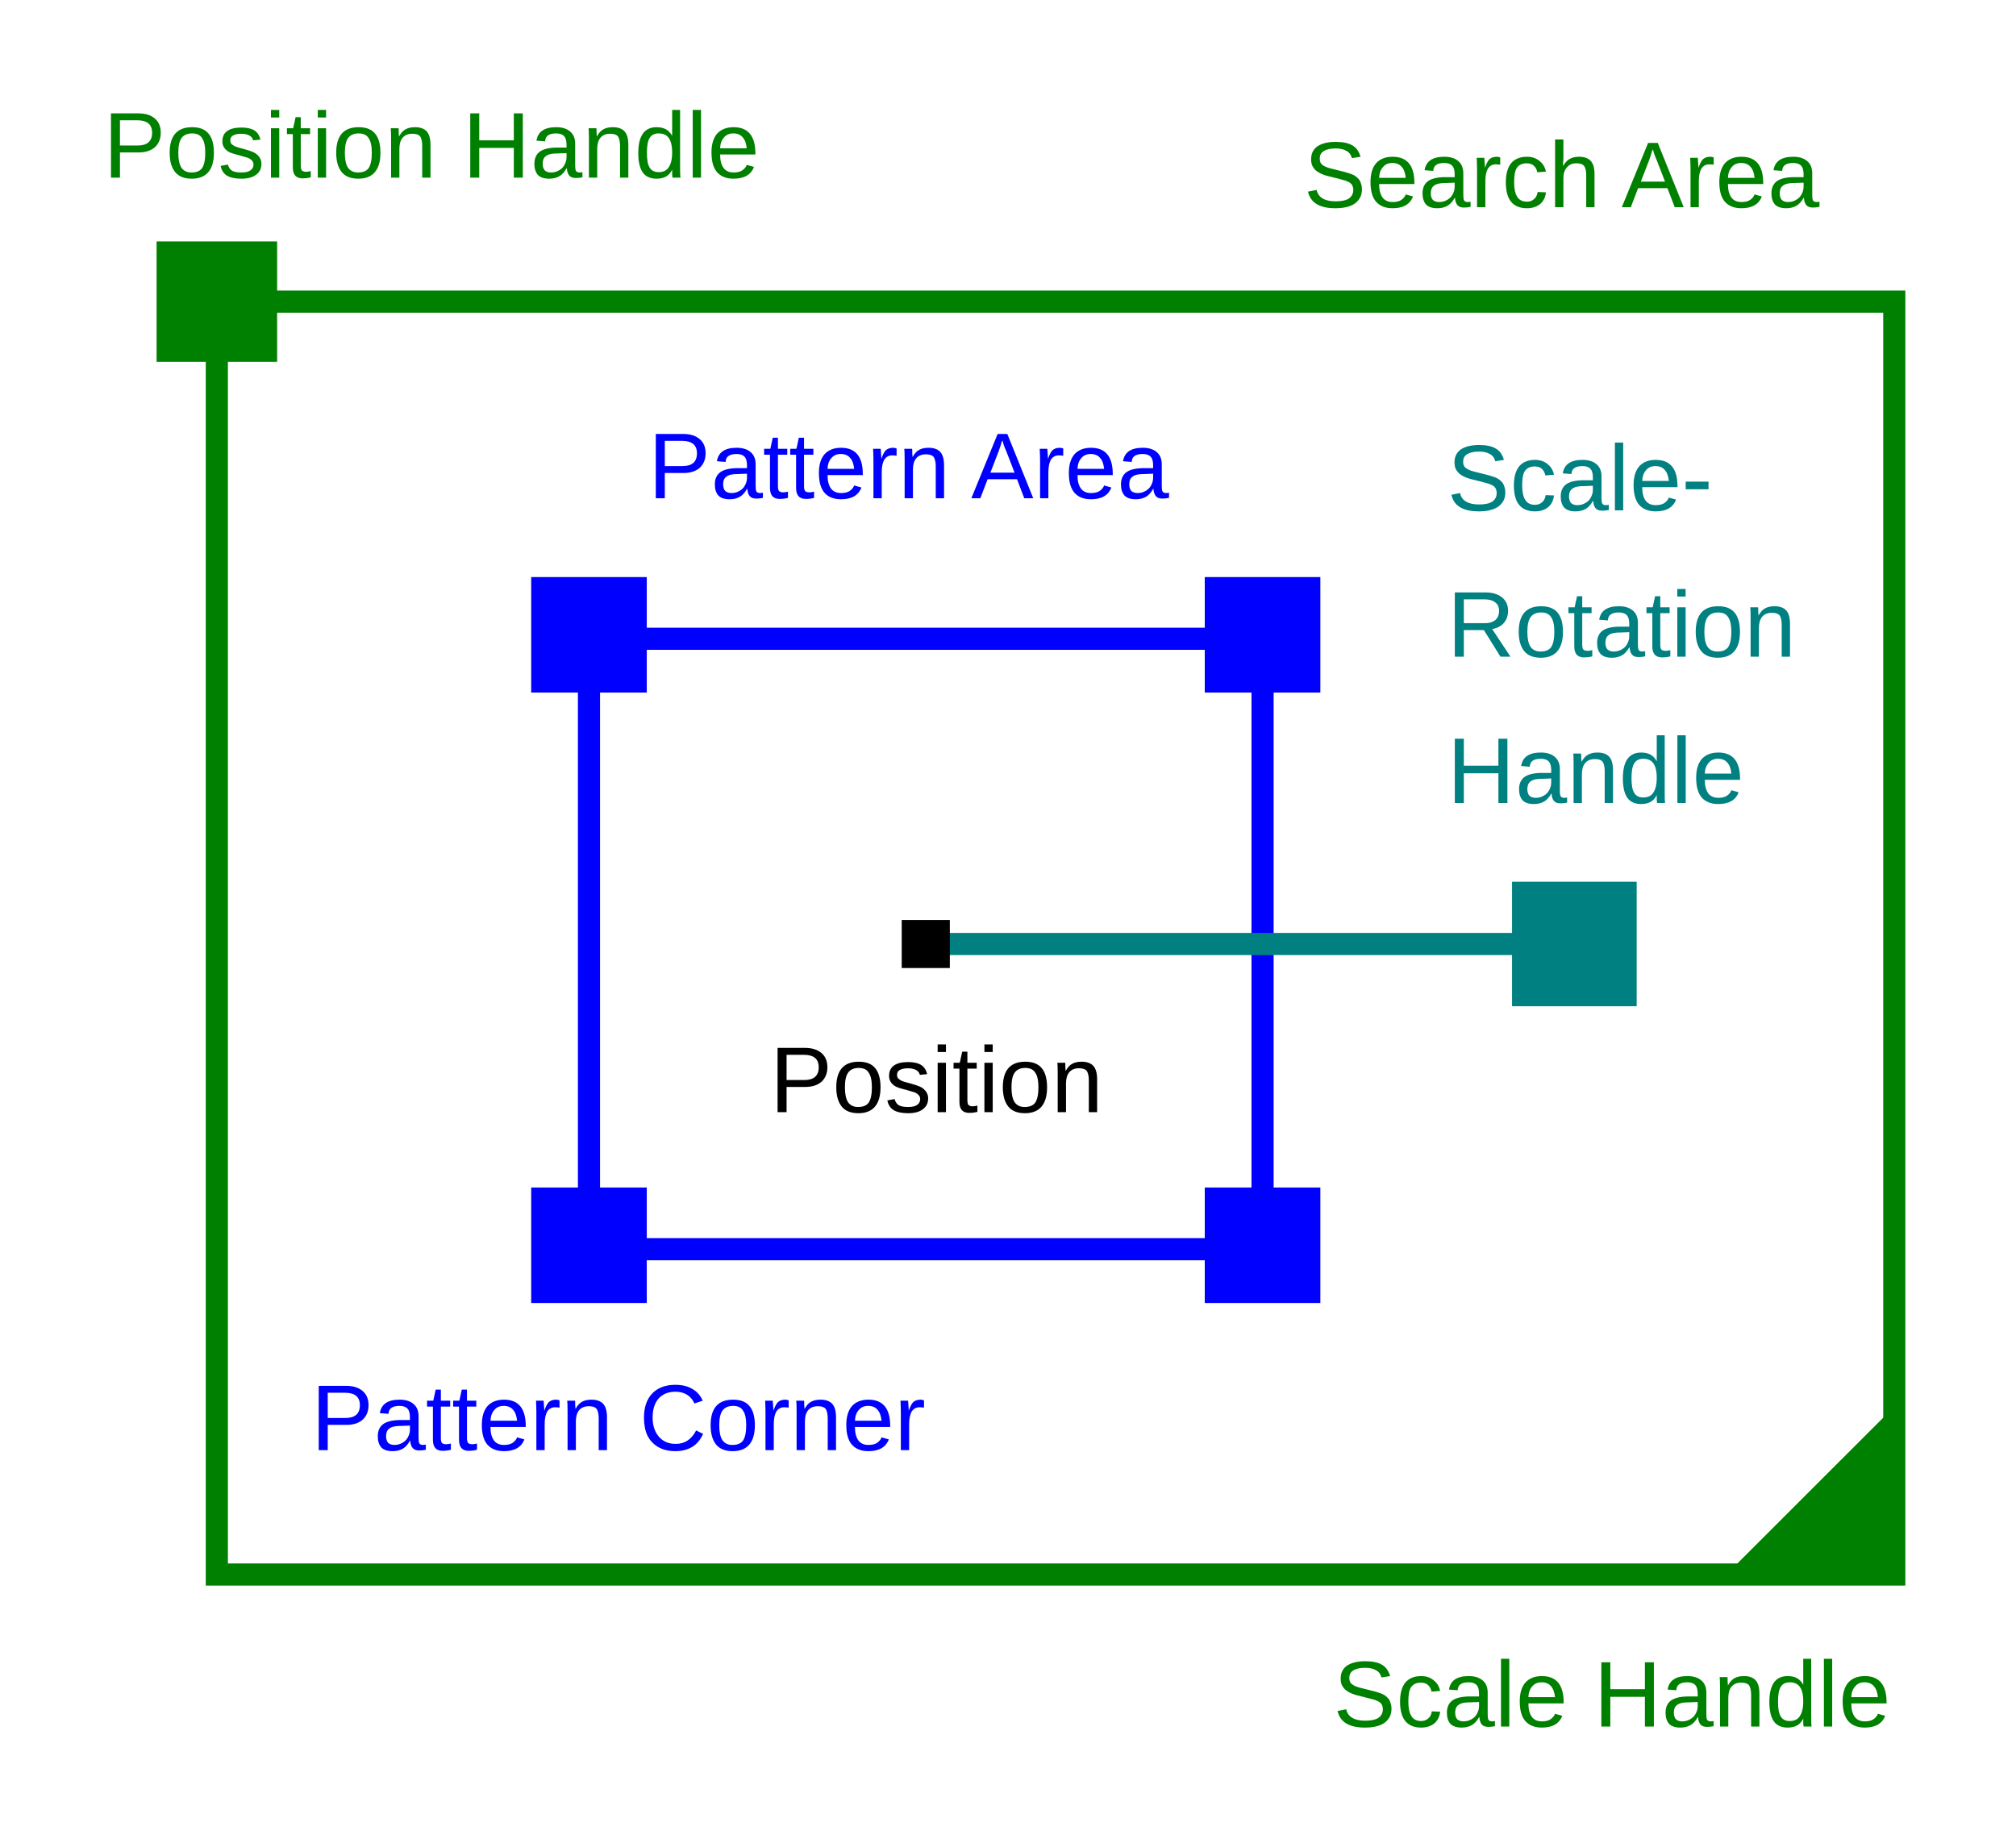
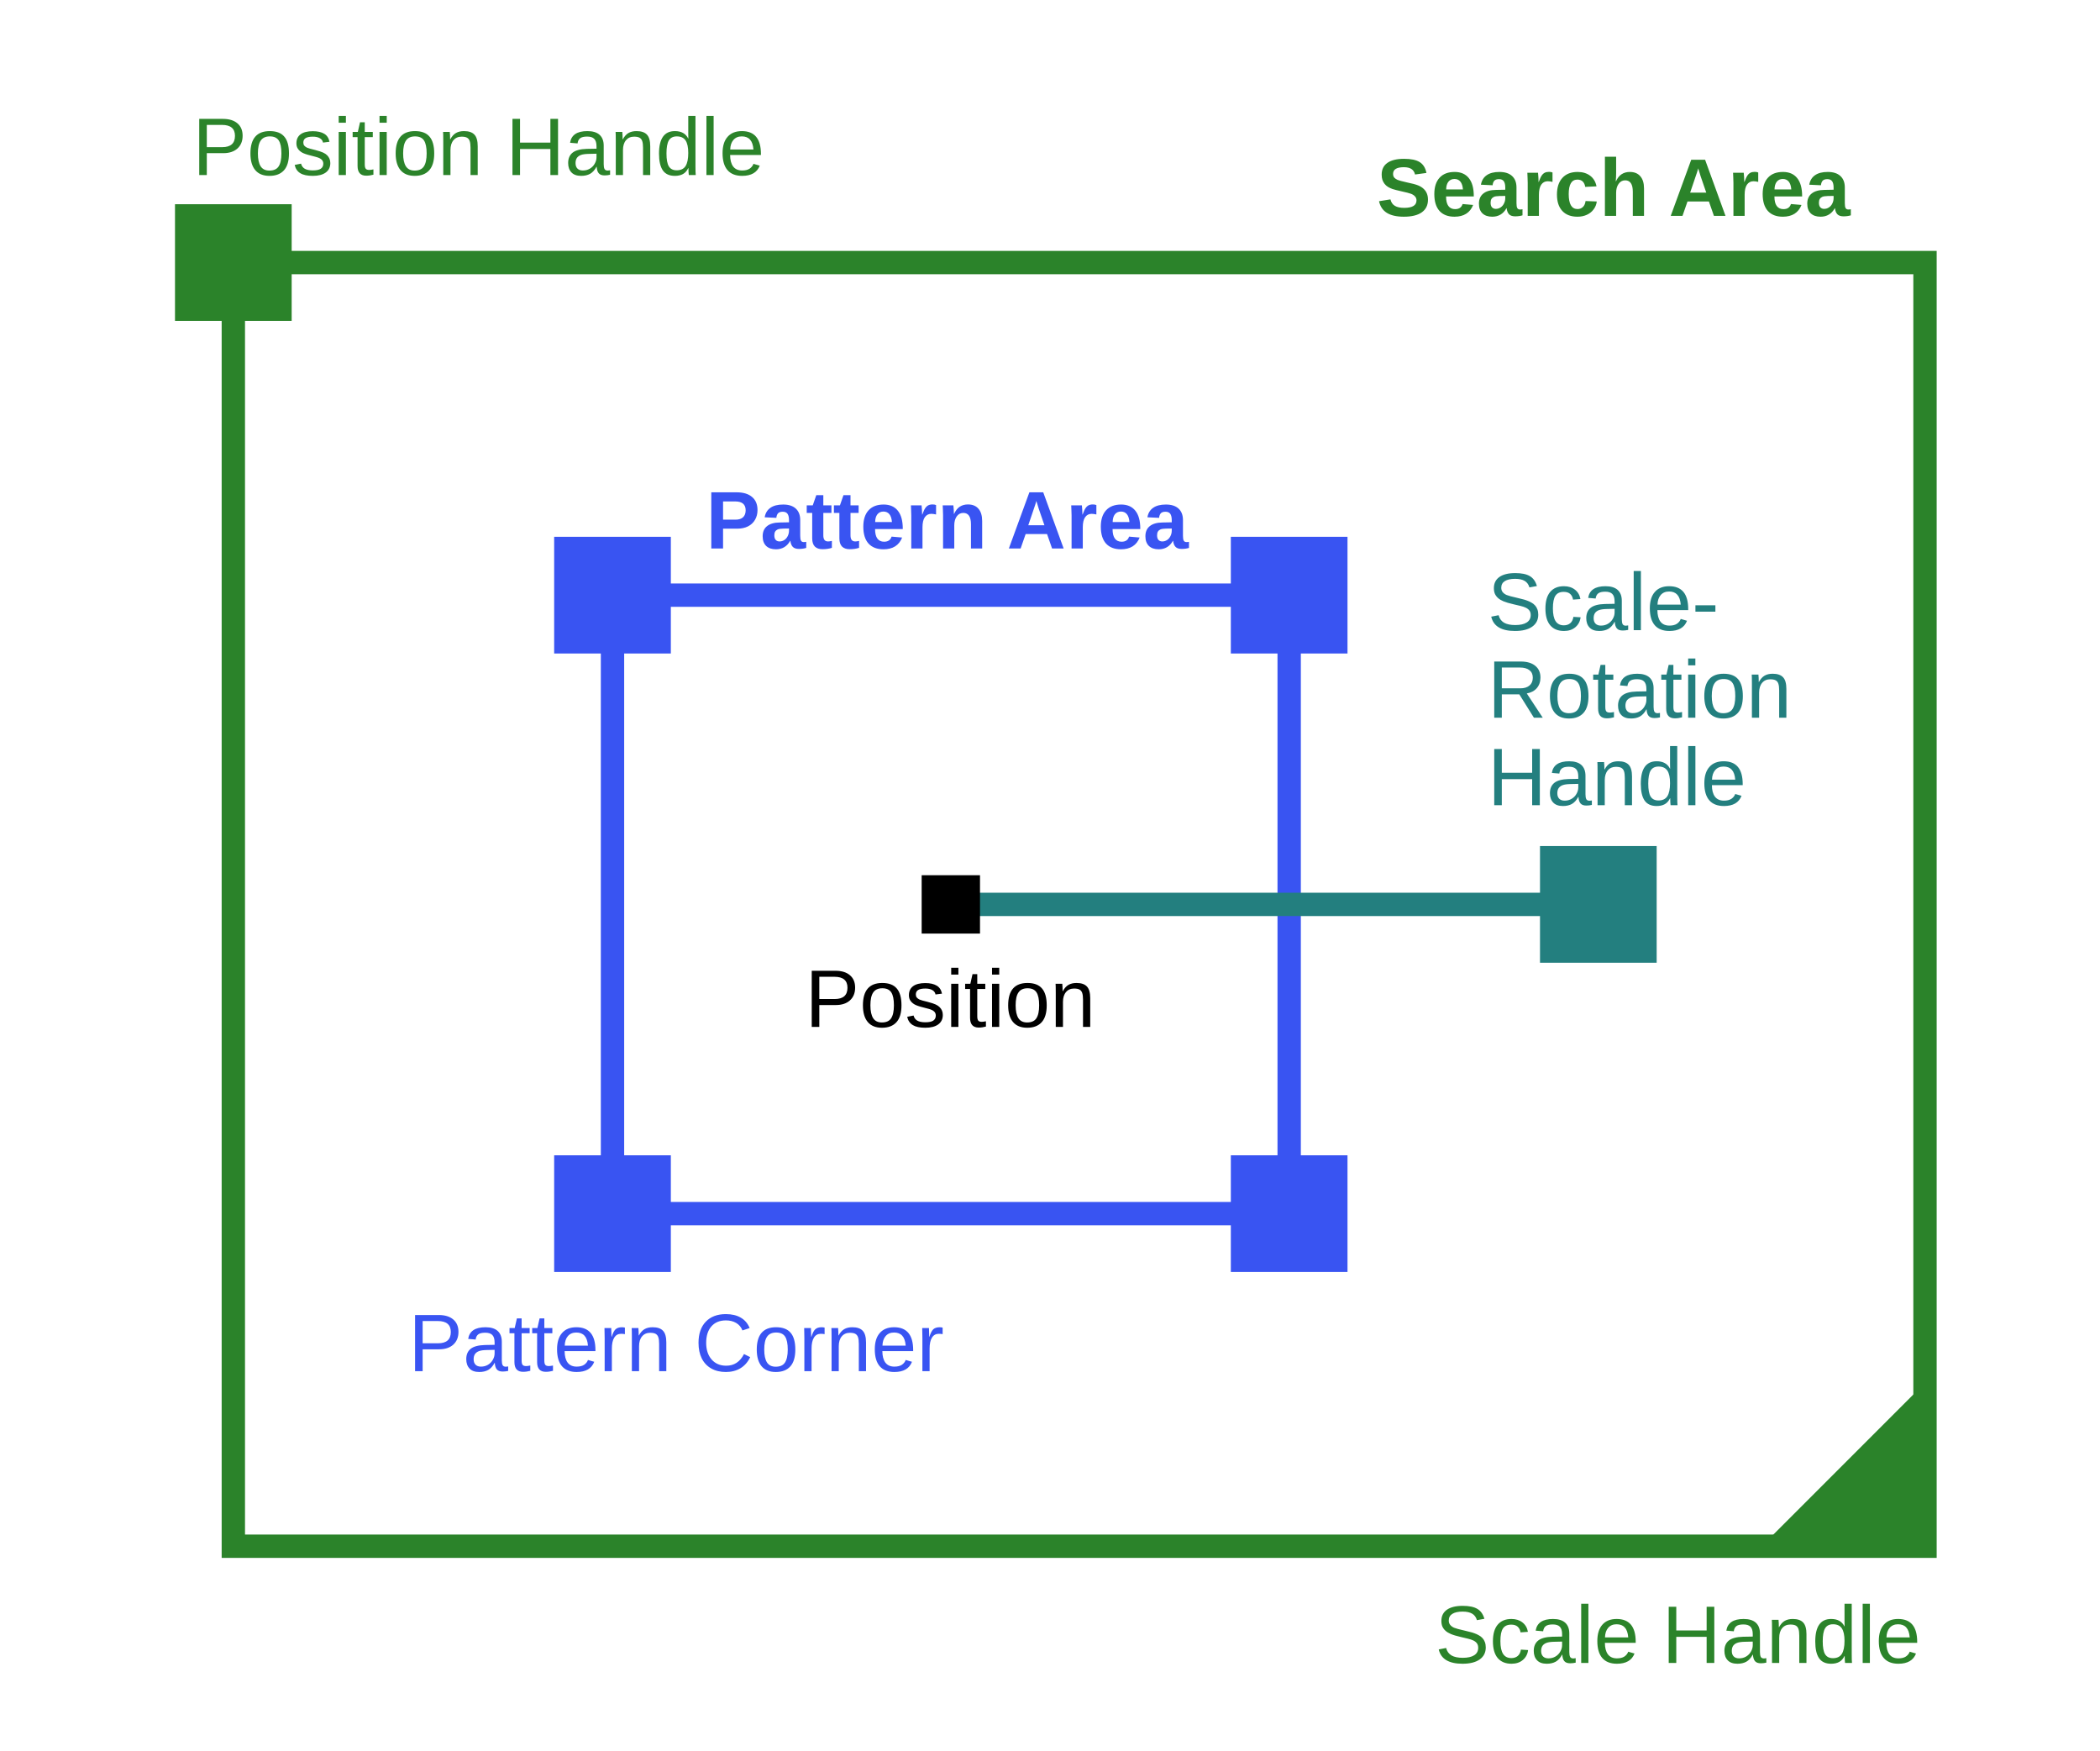
- <svg xmlns="http://www.w3.org/2000/svg" id="svg8" version="1.1" viewBox="0 0 91.116 83.101" height="83.101mm" width="91.116mm">
-   <defs id="defs2" />
-   <g id="g222" transform="translate(-12.12901,-13.45712)">
-     <g style="stroke-width:1.117" transform="matrix(0.8954778,0,0,0.8953375,2.03082,2.574127)" id="g200">
-       <rect y="27.385" x="22.221" height="64.269" width="84.664" id="rect194" style="opacity:1;fill:none;fill-opacity:1;stroke:#008000;stroke-width:1.117;stroke-linecap:square;stroke-miterlimit:4;stroke-dasharray:none;stroke-dashoffset:0;stroke-opacity:1" />
-       <rect y="24.345" x="19.18" height="6.08" width="6.084" id="rect196" style="opacity:1;fill:#008000;fill-opacity:1;stroke:none;stroke-width:1.117;stroke-linecap:square;stroke-miterlimit:4;stroke-dasharray:none;stroke-dashoffset:0;stroke-opacity:1" />
-       <path id="path198" d="M 106.886,91.653 H 98.407 L 106.886,83.175 Z" style="opacity:1;fill:#008000;fill-opacity:1;stroke:none;stroke-width:1.117;stroke-linecap:square;stroke-miterlimit:4;stroke-dasharray:none;stroke-dashoffset:0;stroke-opacity:1" />
-     </g>
-     <g style="stroke-width:1.117" transform="matrix(0.8954778,0,0,0.8953375,-4.826196,-0.4405722)" id="g214">
-       <rect y="47.774" x="48.661" height="30.822" width="33.997" id="rect204" style="opacity:1;fill:none;fill-opacity:1;stroke:#0000ff;stroke-width:1.117;stroke-linecap:square;stroke-miterlimit:4;stroke-dasharray:none;stroke-dashoffset:0;stroke-opacity:1" />
-       <rect style="opacity:1;fill:#0000ff;fill-opacity:1;stroke:none;stroke-width:1.117;stroke-linecap:square;stroke-miterlimit:4;stroke-dasharray:none;stroke-dashoffset:0;stroke-opacity:1" id="rect206" width="5.834" height="5.831" x="45.744" y="44.659" />
-       <rect style="opacity:1;fill:#0000ff;fill-opacity:1;stroke:none;stroke-width:1;stroke-linecap:square;stroke-miterlimit:4;stroke-dasharray:none;stroke-dashoffset:0;stroke-opacity:1" id="use208" width="5.834" height="5.831" x="79.741" y="44.659" />
-       <rect style="opacity:1;fill:#0000ff;fill-opacity:1;stroke:none;stroke-width:1;stroke-linecap:square;stroke-miterlimit:4;stroke-dasharray:none;stroke-dashoffset:0;stroke-opacity:1" id="use210" width="5.834" height="5.831" x="45.744" y="75.481" />
-       <rect style="opacity:1;fill:#0000ff;fill-opacity:1;stroke:none;stroke-width:1;stroke-linecap:square;stroke-miterlimit:4;stroke-dasharray:none;stroke-dashoffset:0;stroke-opacity:1" id="use212" width="5.834" height="5.831" x="79.741" y="75.481" />
-     </g>
-     <g transform="matrix(0.8954778,0,0,0.8953375,-4.826196,-0.4405722)" id="g220" style="fill:#008080;stroke:#008080;stroke-width:1.117">
-       <path id="path216" d="M 65.659,63.185 H 98.395" style="opacity:1;fill:#008080;fill-opacity:1;stroke:#008080;stroke-width:1.117;stroke-linecap:square;stroke-miterlimit:4;stroke-dasharray:none;stroke-dashoffset:0;stroke-opacity:1" />
-       <rect style="opacity:1;fill:#008080;fill-opacity:1;stroke:none;stroke-width:1.117;stroke-linecap:square;stroke-miterlimit:4;stroke-dasharray:none;stroke-dashoffset:0;stroke-opacity:1" id="rect218" width="6.291" height="6.287" x="95.25" y="60.041" />
-     </g>
-     <rect style="opacity:1;fill:#000000;fill-opacity:1;stroke:none;stroke-width:1;stroke-linecap:square;stroke-miterlimit:4;stroke-dasharray:none;stroke-dashoffset:0;stroke-opacity:1" id="rect202" width="2.175" height="2.173" x="52.883" y="55.045" />
+ <svg xmlns="http://www.w3.org/2000/svg" width="360px" height="300px" viewBox="0 0 360 300">
+   <g fill="none" stroke-width="4">
+     <rect stroke="#2B832A" x="40" y="45" width="290" height="220" />
+     <rect stroke="#3954F2" x="105" y="102" width="116" height="106" />
+     <line stroke="#237F7F" x1="163" y1="155" x2="274" y2="155" />
  </g>
-   <g transform="translate(-12.12901,-13.45712)" id="g97" style="display:inline">
-     <text id="text63" y="35.98" x="41.425" style="font-style:normal;font-variant:normal;font-weight:normal;font-stretch:normal;font-size:4.233px;line-height:6.615px;font-family:Arial;-inkscape-font-specification:Arial;text-align:start;writing-mode:lr-tb;text-anchor:start;opacity:1;fill:#0000ff;fill-opacity:1;stroke:none;stroke-width:1;stroke-linecap:square;stroke-miterlimit:4;stroke-dasharray:none;stroke-dashoffset:0;stroke-opacity:1" xml:space="preserve">
-       <tspan style="font-size:4.233px;line-height:6.615px;fill:#0000ff;stroke:none;stroke-width:1" y="35.98" x="41.425" id="tspan61">Pattern Area</tspan>
-     </text>
-     <text id="text79" y="63.735" x="46.928" style="font-style:normal;font-variant:normal;font-weight:normal;font-stretch:normal;font-size:4.233px;line-height:6.615px;font-family:Arial;-inkscape-font-specification:Arial;text-align:start;writing-mode:lr-tb;text-anchor:start;opacity:1;fill:#000000;fill-opacity:1;stroke:none;stroke-width:1;stroke-linecap:square;stroke-miterlimit:4;stroke-dasharray:none;stroke-dashoffset:0;stroke-opacity:1" xml:space="preserve">
-       <tspan style="font-size:4.233px;line-height:6.615px;fill:#000000;stroke:none;stroke-width:1" y="63.735" x="46.928" id="tspan77">Position</tspan>
-     </text>
-     <text xml:space="preserve" style="font-style:normal;font-variant:normal;font-weight:normal;font-stretch:normal;font-size:4.233px;line-height:1.562em;font-family:Arial;-inkscape-font-specification:Arial;text-align:start;writing-mode:lr-tb;text-anchor:start;opacity:1;fill:#008000;fill-opacity:1;stroke:none;stroke-width:1;stroke-linecap:square;stroke-miterlimit:4;stroke-dasharray:none;stroke-dashoffset:0;stroke-opacity:1" x="71.058" y="22.824" id="text95">
-       <tspan id="tspan93" x="71.058" y="22.824" style="font-size:4.233px;line-height:1.562em;fill:#008000;stroke:none;stroke-width:1">Search Area</tspan>
-     </text>
-     <text id="text156" y="21.487" x="16.802" style="font-style:normal;font-variant:normal;font-weight:normal;font-stretch:normal;font-size:4.233px;line-height:1.562em;font-family:Arial;-inkscape-font-specification:Arial;text-align:start;writing-mode:lr-tb;text-anchor:start;opacity:1;fill:#008000;fill-opacity:1;stroke:none;stroke-width:1;stroke-linecap:square;stroke-miterlimit:4;stroke-dasharray:none;stroke-dashoffset:0;stroke-opacity:1" xml:space="preserve">
-       <tspan style="font-size:4.233px;line-height:1.562em;fill:#008000;stroke:none;stroke-width:1" y="21.487" x="16.802" id="tspan154">Position Handle</tspan>
-     </text>
-     <text xml:space="preserve" style="font-style:normal;font-variant:normal;font-weight:normal;font-stretch:normal;font-size:4.233px;line-height:6.615px;font-family:Arial;-inkscape-font-specification:Arial;text-align:start;writing-mode:lr-tb;text-anchor:start;opacity:1;fill:#008080;fill-opacity:1;stroke:none;stroke-width:1;stroke-linecap:square;stroke-miterlimit:4;stroke-dasharray:none;stroke-dashoffset:0;stroke-opacity:1" x="77.539" y="36.528" id="text162">
-       <tspan id="tspan160" x="77.539" y="36.528" style="font-size:4.233px;line-height:6.615px;fill:#008080;stroke:none;stroke-width:1">Scale-</tspan>
-       <tspan id="tspan164" x="77.539" y="43.143" style="font-size:4.233px;line-height:6.615px;fill:#008080;stroke:none;stroke-width:1">Rotation</tspan>
-       <tspan id="tspan166" x="77.539" y="49.758" style="font-size:4.233px;line-height:6.615px;fill:#008080;stroke:none;stroke-width:1">Handle</tspan>
-     </text>
-     <text id="text174" y="91.507" x="72.394" style="font-style:normal;font-variant:normal;font-weight:normal;font-stretch:normal;font-size:4.233px;line-height:1.562em;font-family:Arial;-inkscape-font-specification:Arial;text-align:start;writing-mode:lr-tb;text-anchor:start;opacity:1;fill:#008000;fill-opacity:1;stroke:none;stroke-width:1;stroke-linecap:square;stroke-miterlimit:4;stroke-dasharray:none;stroke-dashoffset:0;stroke-opacity:1" xml:space="preserve">
-       <tspan style="font-size:4.233px;line-height:1.562em;fill:#008000;stroke:none;stroke-width:1" y="91.507" x="72.394" id="tspan172">Scale Handle</tspan>
-     </text>
-     <text xml:space="preserve" style="font-style:normal;font-variant:normal;font-weight:normal;font-stretch:normal;font-size:4.233px;line-height:6.615px;font-family:Arial;-inkscape-font-specification:Arial;text-align:start;writing-mode:lr-tb;text-anchor:start;opacity:1;fill:#0000ff;fill-opacity:1;stroke:none;stroke-width:1;stroke-linecap:square;stroke-miterlimit:4;stroke-dasharray:none;stroke-dashoffset:0;stroke-opacity:1" x="26.191" y="79.011" id="text192">
-       <tspan id="tspan190" x="26.191" y="79.011" style="font-size:4.233px;line-height:6.615px;fill:#0000ff;stroke:none;stroke-width:1">Pattern Corner</tspan>
-     </text>
+   <g fill="#2B832A">
+     <rect x="30" y="35" width="20" height="20" />
+     <polygon points="330,265 302,265 330,237" />
  </g>
+   <g fill="#3954F2">
+     <rect x="95" y="92" width="20" height="20" />
+     <rect x="211" y="92" width="20" height="20" />
+     <rect x="95" y="198" width="20" height="20" />
+     <rect x="211" y="198" width="20" height="20" />
+   </g>
+   <rect fill="#237F7F" x="264" y="145" width="20" height="20" />
+   <rect x="158" y="150" width="10" height="10" />
+   <text font-size="14px" font-family="Arial, sans-serif">
+     <tspan fill="#2B832A" x="33" y="30">Position Handle</tspan>
+     <tspan fill="#2B832A" x="236" y="37" font-weight="bold">Search Area</tspan>
+     <tspan fill="#2B832A" x="246" y="285">Scale Handle</tspan>
+     <tspan fill="#3954F2" x="121" y="94" font-weight="bold">Pattern Area</tspan>
+     <tspan fill="#3954F2" x="70" y="235">Pattern Corner</tspan>
+     <tspan fill="#237F7F" x="255" y="108">Scale-</tspan>
+     <tspan fill="#237F7F" x="255" y="123">Rotation</tspan>
+     <tspan fill="#237F7F" x="255" y="138">Handle</tspan>
+     <tspan x="138" y="176">Position</tspan>
+   </text>
</svg>
